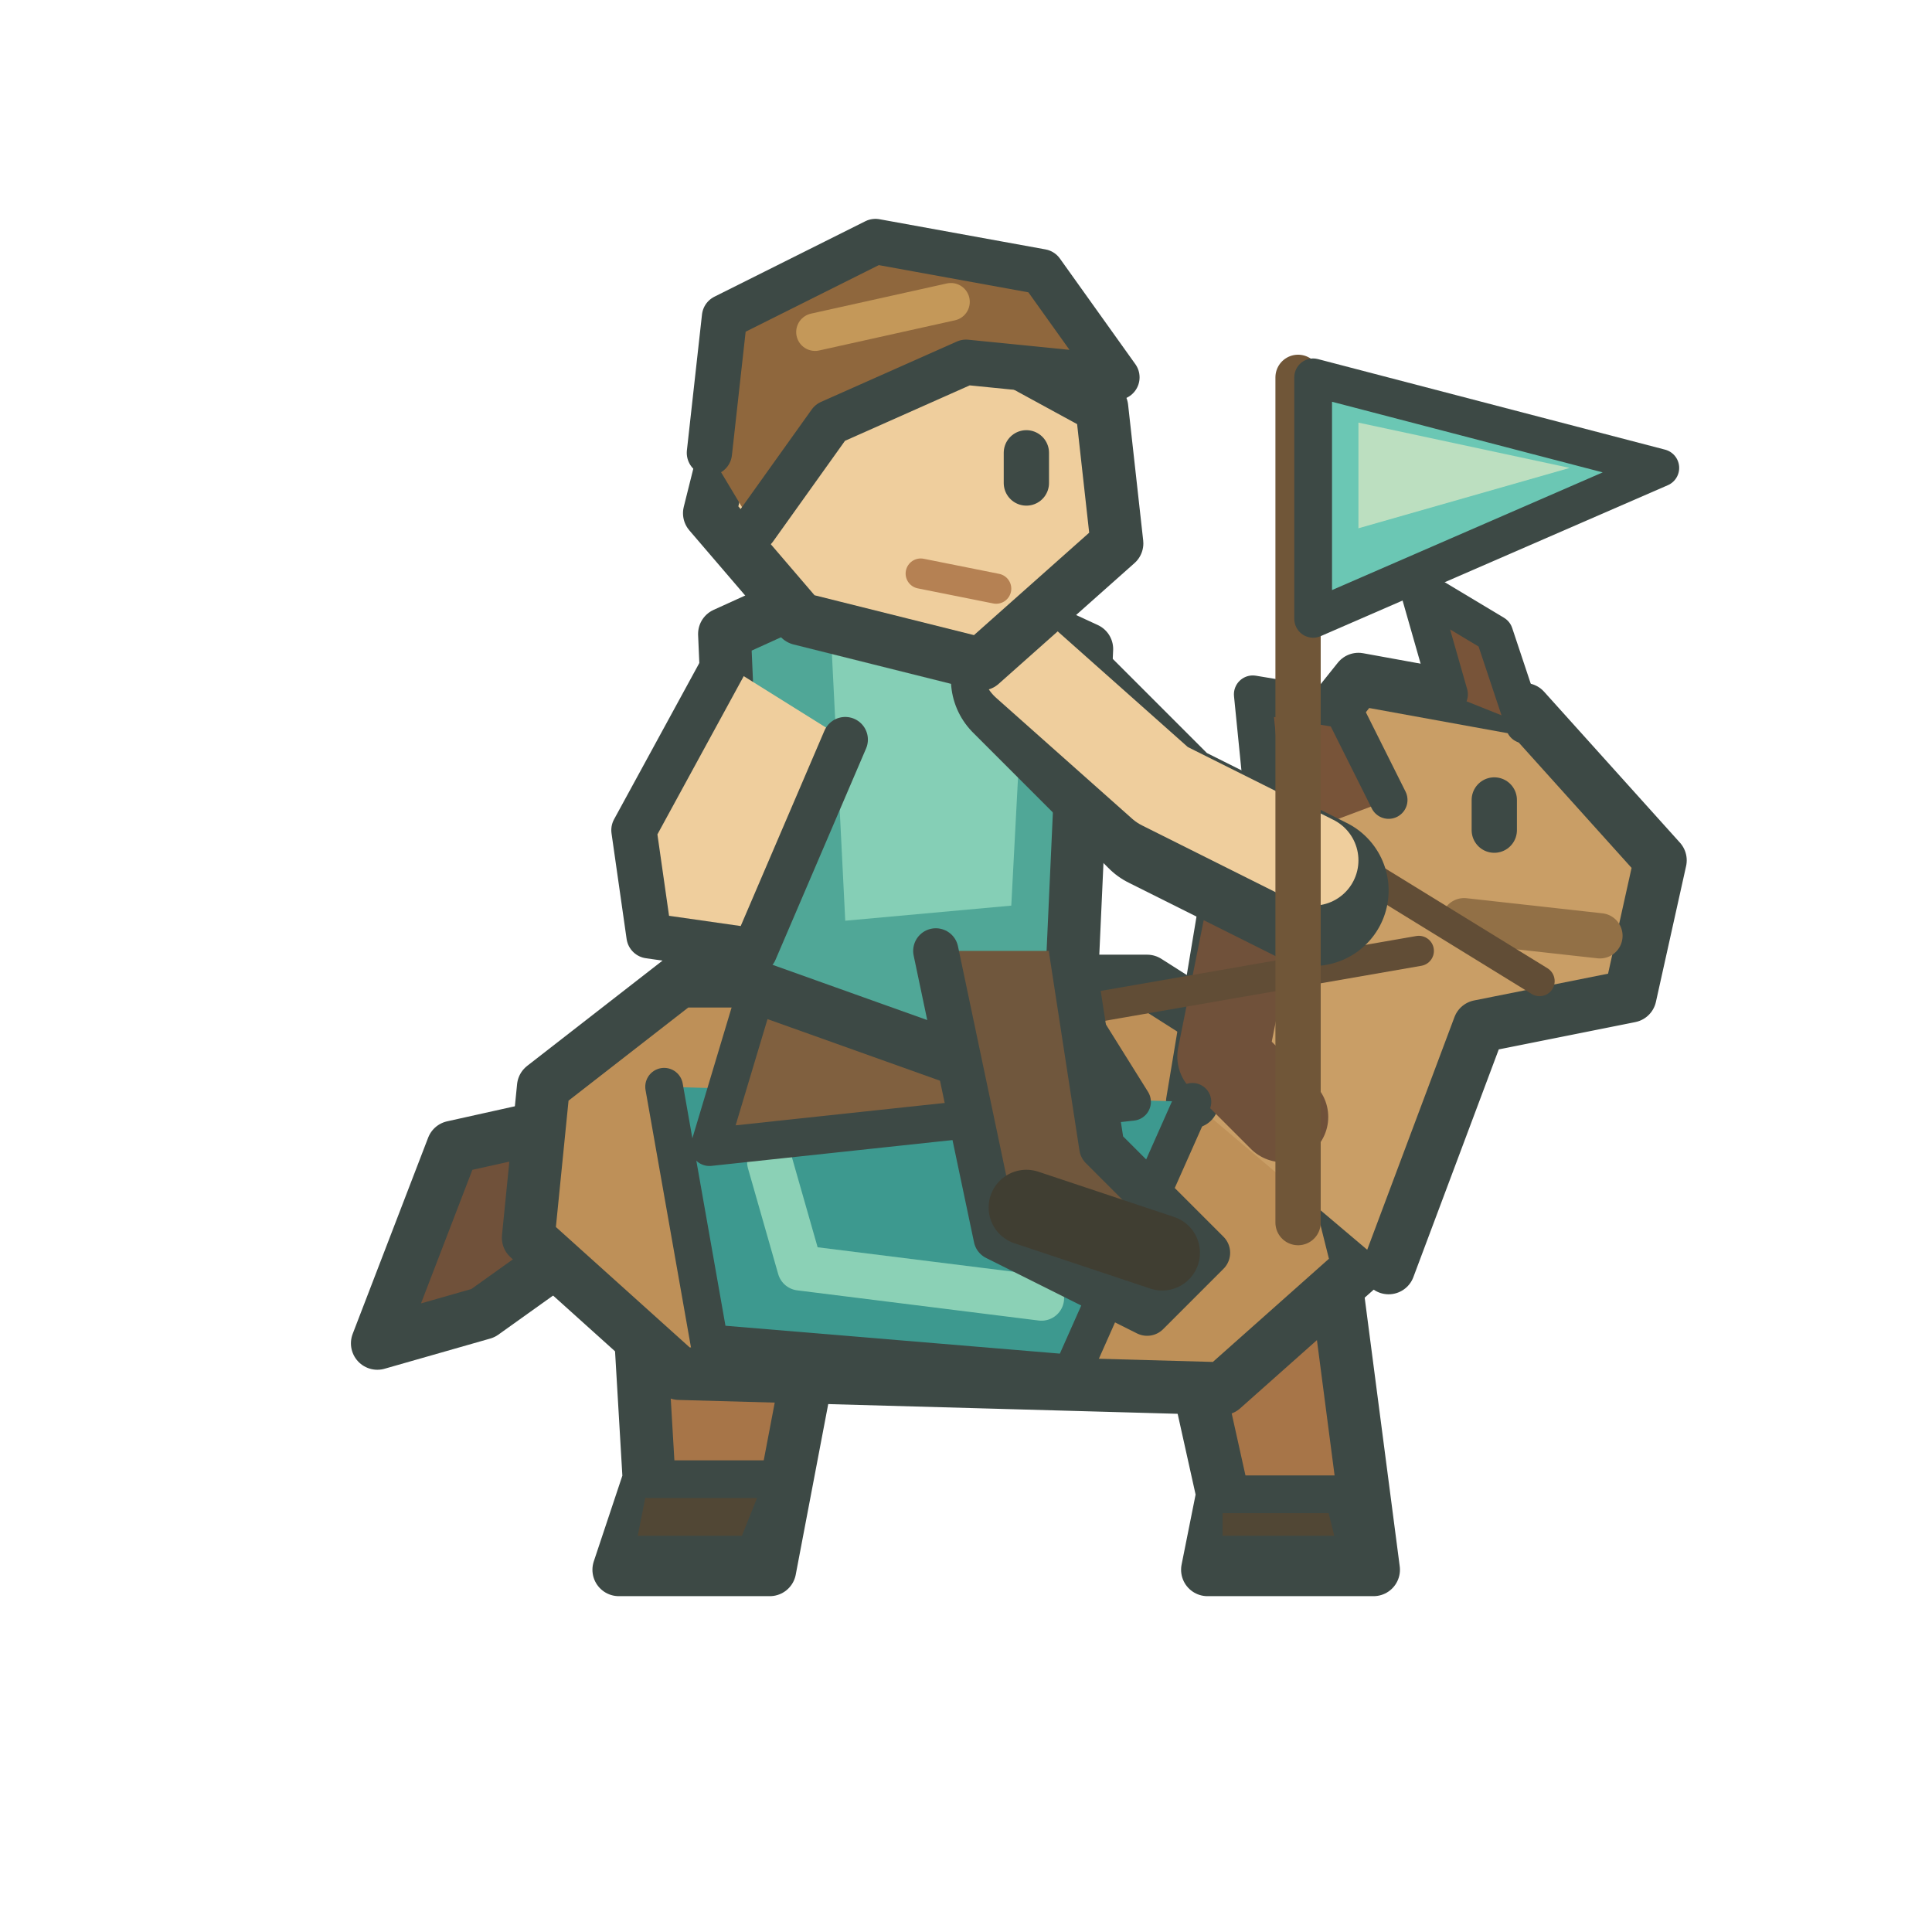
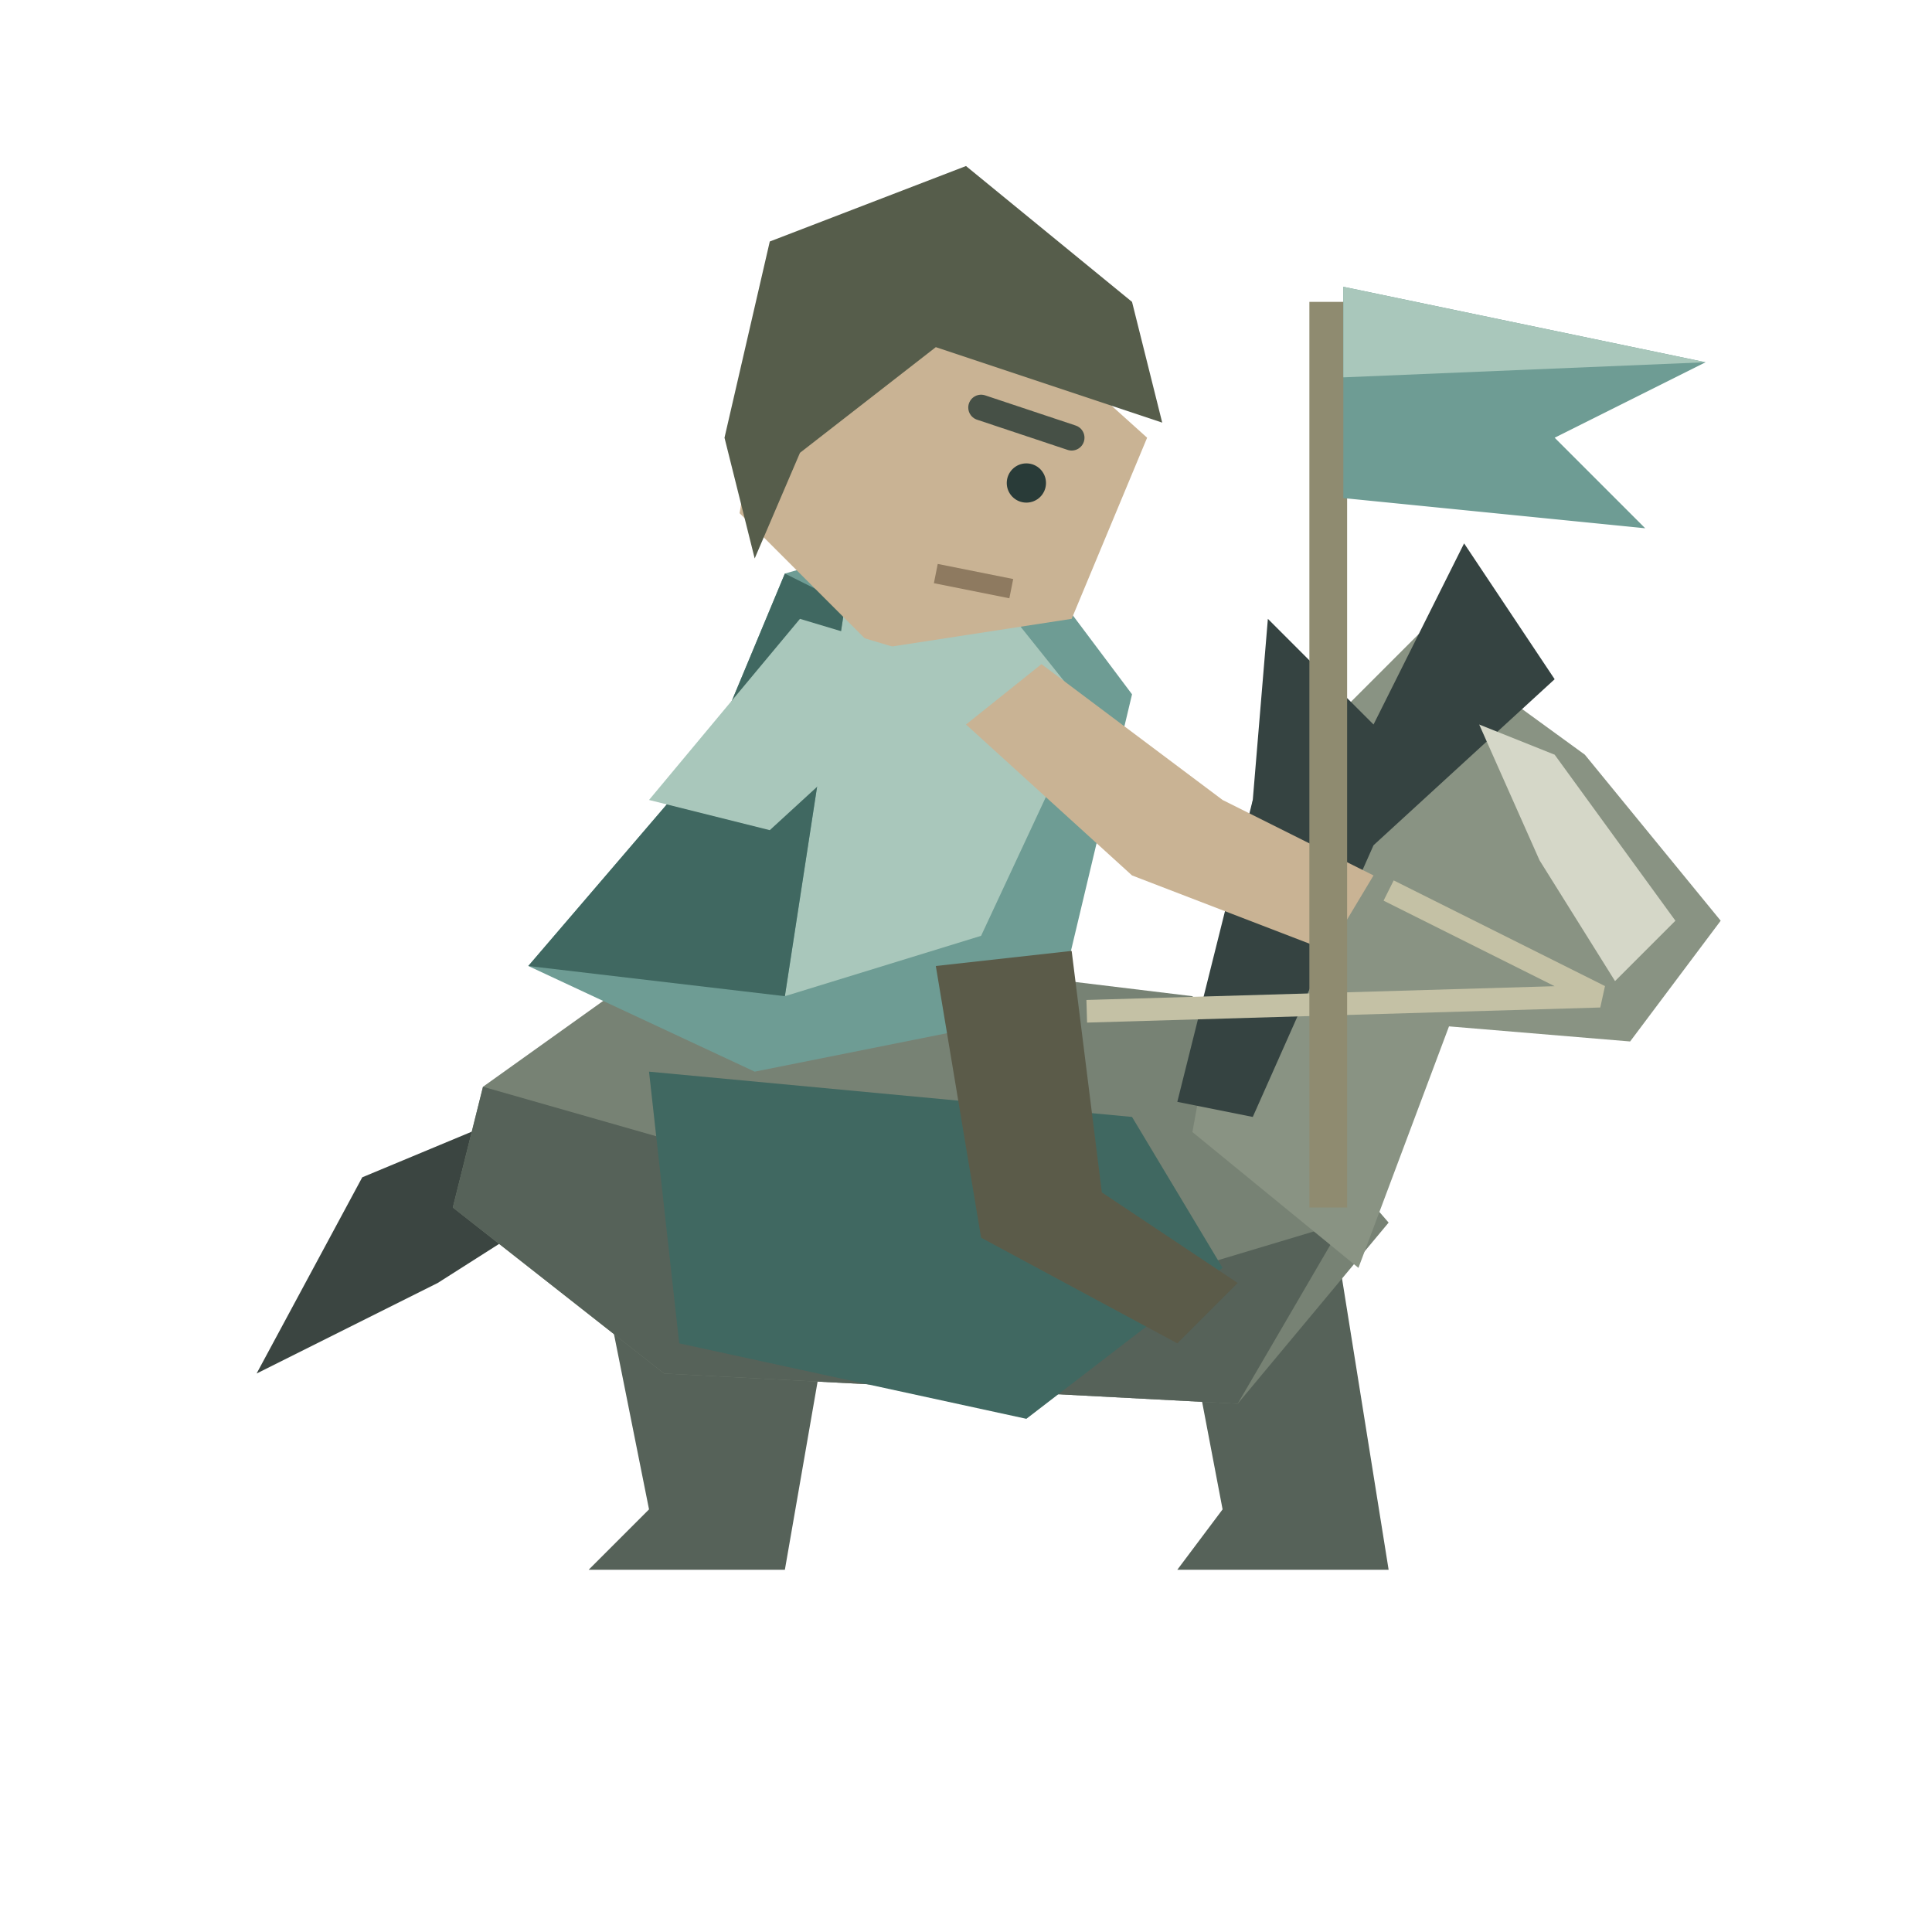
<svg xmlns="http://www.w3.org/2000/svg" width="128" height="128" viewBox="0 0 128 128">
-   <g stroke="#3d4945" stroke-width="3.5" stroke-linecap="round" stroke-linejoin="round">
-     <path d="M39 74 30 76 25 89 32 87 39 82" fill="#70513a" />
-     <path d="M42 81 43 98 41 104 51 104 55 83 M77 81 81 99 80 104 91 104 88 81" fill="#a77548" />
-     <path d="M43 98 52 98 50 103 42 103 M81 99 89 99 90 103 81 103" fill="#514735" stroke-width="2.5" />
-     <path d="M36 72 45 65 76 65 87 72 90 84 81 92 45 91 35 82Z" fill="#be9058" />
-     <path d="M79 73 82 55 90 45 101 47 110 57 108 66 98 68 92 84" fill="#c99e66" />
-     <path d="M84 56 83 46 89 47 92 53 M96 46 94 39 99 42 101 48" fill="#785439" stroke-width="2.5" />
-     <path d="M83 60 81 70 85 74" fill="none" stroke="#70513a" stroke-width="6" />
-     <path d="M97 61 106 62" stroke="#927046" stroke-width="3" />
-     <path d="M99 53 99 55" stroke-width="3" />
-     <path d="M89 57 102 65" stroke="#614d36" stroke-width="2" />
-     <path d="M94 63 71 67" stroke="#614d36" stroke-width="2" />
-     <path d="M44 72 47 89 71 91 79 73" fill="#3d998f" stroke-width="2.5" />
-     <path d="M51 77 53 84 69 86" fill="none" stroke="#8bd1b6" stroke-width="3" />
-     <path d="M50 66 70 65 75 73 47 76Z" fill="#80603f" stroke-width="2.5" />
-     <path d="M48 42 59 37 72 43 71 65 63 70 49 65Z" fill="#50a797" />
-     <path d="M55 41 63 44 68 41 67 60 56 61Z" fill="#85cfb6" stroke="none" />
-     <path d="M48 44 42 55 43 62 50 63 56 49" fill="#efce9d" stroke-width="3" />
-     <path d="M68 45 77 54 87 59" fill="none" stroke="#3d4945" stroke-width="10" />
-     <path d="M68 44 77 52 87 57" fill="none" stroke="#efce9d" stroke-width="6" />
-     <path d="M62 63 66 82 76 87 80 83 73 76 71 63" fill="#70573d" stroke-width="3" />
-     <path d="M68 80 77 83" stroke="#403e32" stroke-width="5" />
-     <path d="M49 26 62 21 73 27 74 36 65 44 53 41 47 34Z" fill="#efce9d" />
-     <path d="M47 30 48 21 58 16 69 18 74 25 64 24 55 28 50 35" fill="#8f673d" stroke-width="3" />
-     <path d="M54 22 63 20" stroke="#c49859" stroke-width="2.5" />
-     <path d="M68 30 68 32" stroke-width="3" />
-     <path d="M61 38 66 39" stroke="#b58153" stroke-width="2" />
-     <path d="M86 25 86 81" stroke="#705638" stroke-width="3" />
-     <path d="M87 25 110 31 87 41Z" fill="#6bc7b4" stroke-width="2.5" />
-     <path d="M90 28 104 31 90 35Z" fill="#bcdfc0" stroke="none" />
-   </g>
+   <path fill="#3B4541" d="m36 73-12 5-7 13 12-6 11-7z" />
+   <path fill="#566259" d="m39 80 4 20-4 4h13l4-23zm38-1 4 21-3 4h14l-4-25z" />
+   <path fill="#778274" d="m32 72 14-10 33 4 13 15-10 12-38-2-14-11z" />
+   <path fill="#566259" d="m32 72 14 4 33 8 10-3-7 12-38-2-14-11z" />
+   <path fill="#899383" d="m79 75 4-22 11-11 11 8 9 11-6 8-12-1-6 16z" />
+   <path fill="#354341" d="m83 53 1-12 7 7 6-12 6 9-12 11-8 18-5-1z" />
+   <path fill="#D5D7C8" d="m98 48 5 2 8 11-4 4-5-8z" />
+   <path d="m92 59 14 7-34 1" fill="none" stroke="#C4C1A5" stroke-width="1.5" />
+   <path fill="#406861" d="m43 71 32 3 6 10-13 10-23-5z" />
+   <path fill="#6E9C94" d="m52 38 14-4 9 12-5 21-20 4-15-7 12-14z" />
+   <path fill="#A9C7BB" d="m56 40 8-3 8 10-7 15-13 4z" />
+   <path fill="#406861" d="m52 38 4 2-4 26-17-2 12-14z" />
+   <path fill="#C9B394" d="m69 44 12 9 10 5-3 5-13-5-11-10z" />
+   <path fill="#5B5B49" d="m62 64 9-1 2 16 9 6-4 4-13-7z" />
+   <path fill="#C9B394" d="m51 22 15-2 10 9-5 12-13 2-9-9z" />
+   <path fill="#565D4B" d="m48 29 3-13 13-5 11 9 2 8-15-5-9 7-3 7z" />
+   <path d="M88 20v60" stroke="#8F8B70" stroke-width="2.5" />
+   <path fill="#6E9C94" d="m89 19 24 5-10 5 6 6-20-2z" />
+   <path fill="#A9C7BB" d="m89 19 24 5-24 1z" />
+   <path d="m65 27 6 2" stroke="#465046" stroke-width="1.7" stroke-linecap="round" />
+   <circle cx="68" cy="32" r="1.3" fill="#293B38" />
+   <path d="m62 38 5 1" stroke="#8E7A60" stroke-width="1.3" />
+   <path fill="#A9C7BB" d="m53 41 10 3-12 11-8-2z" />
</svg>
